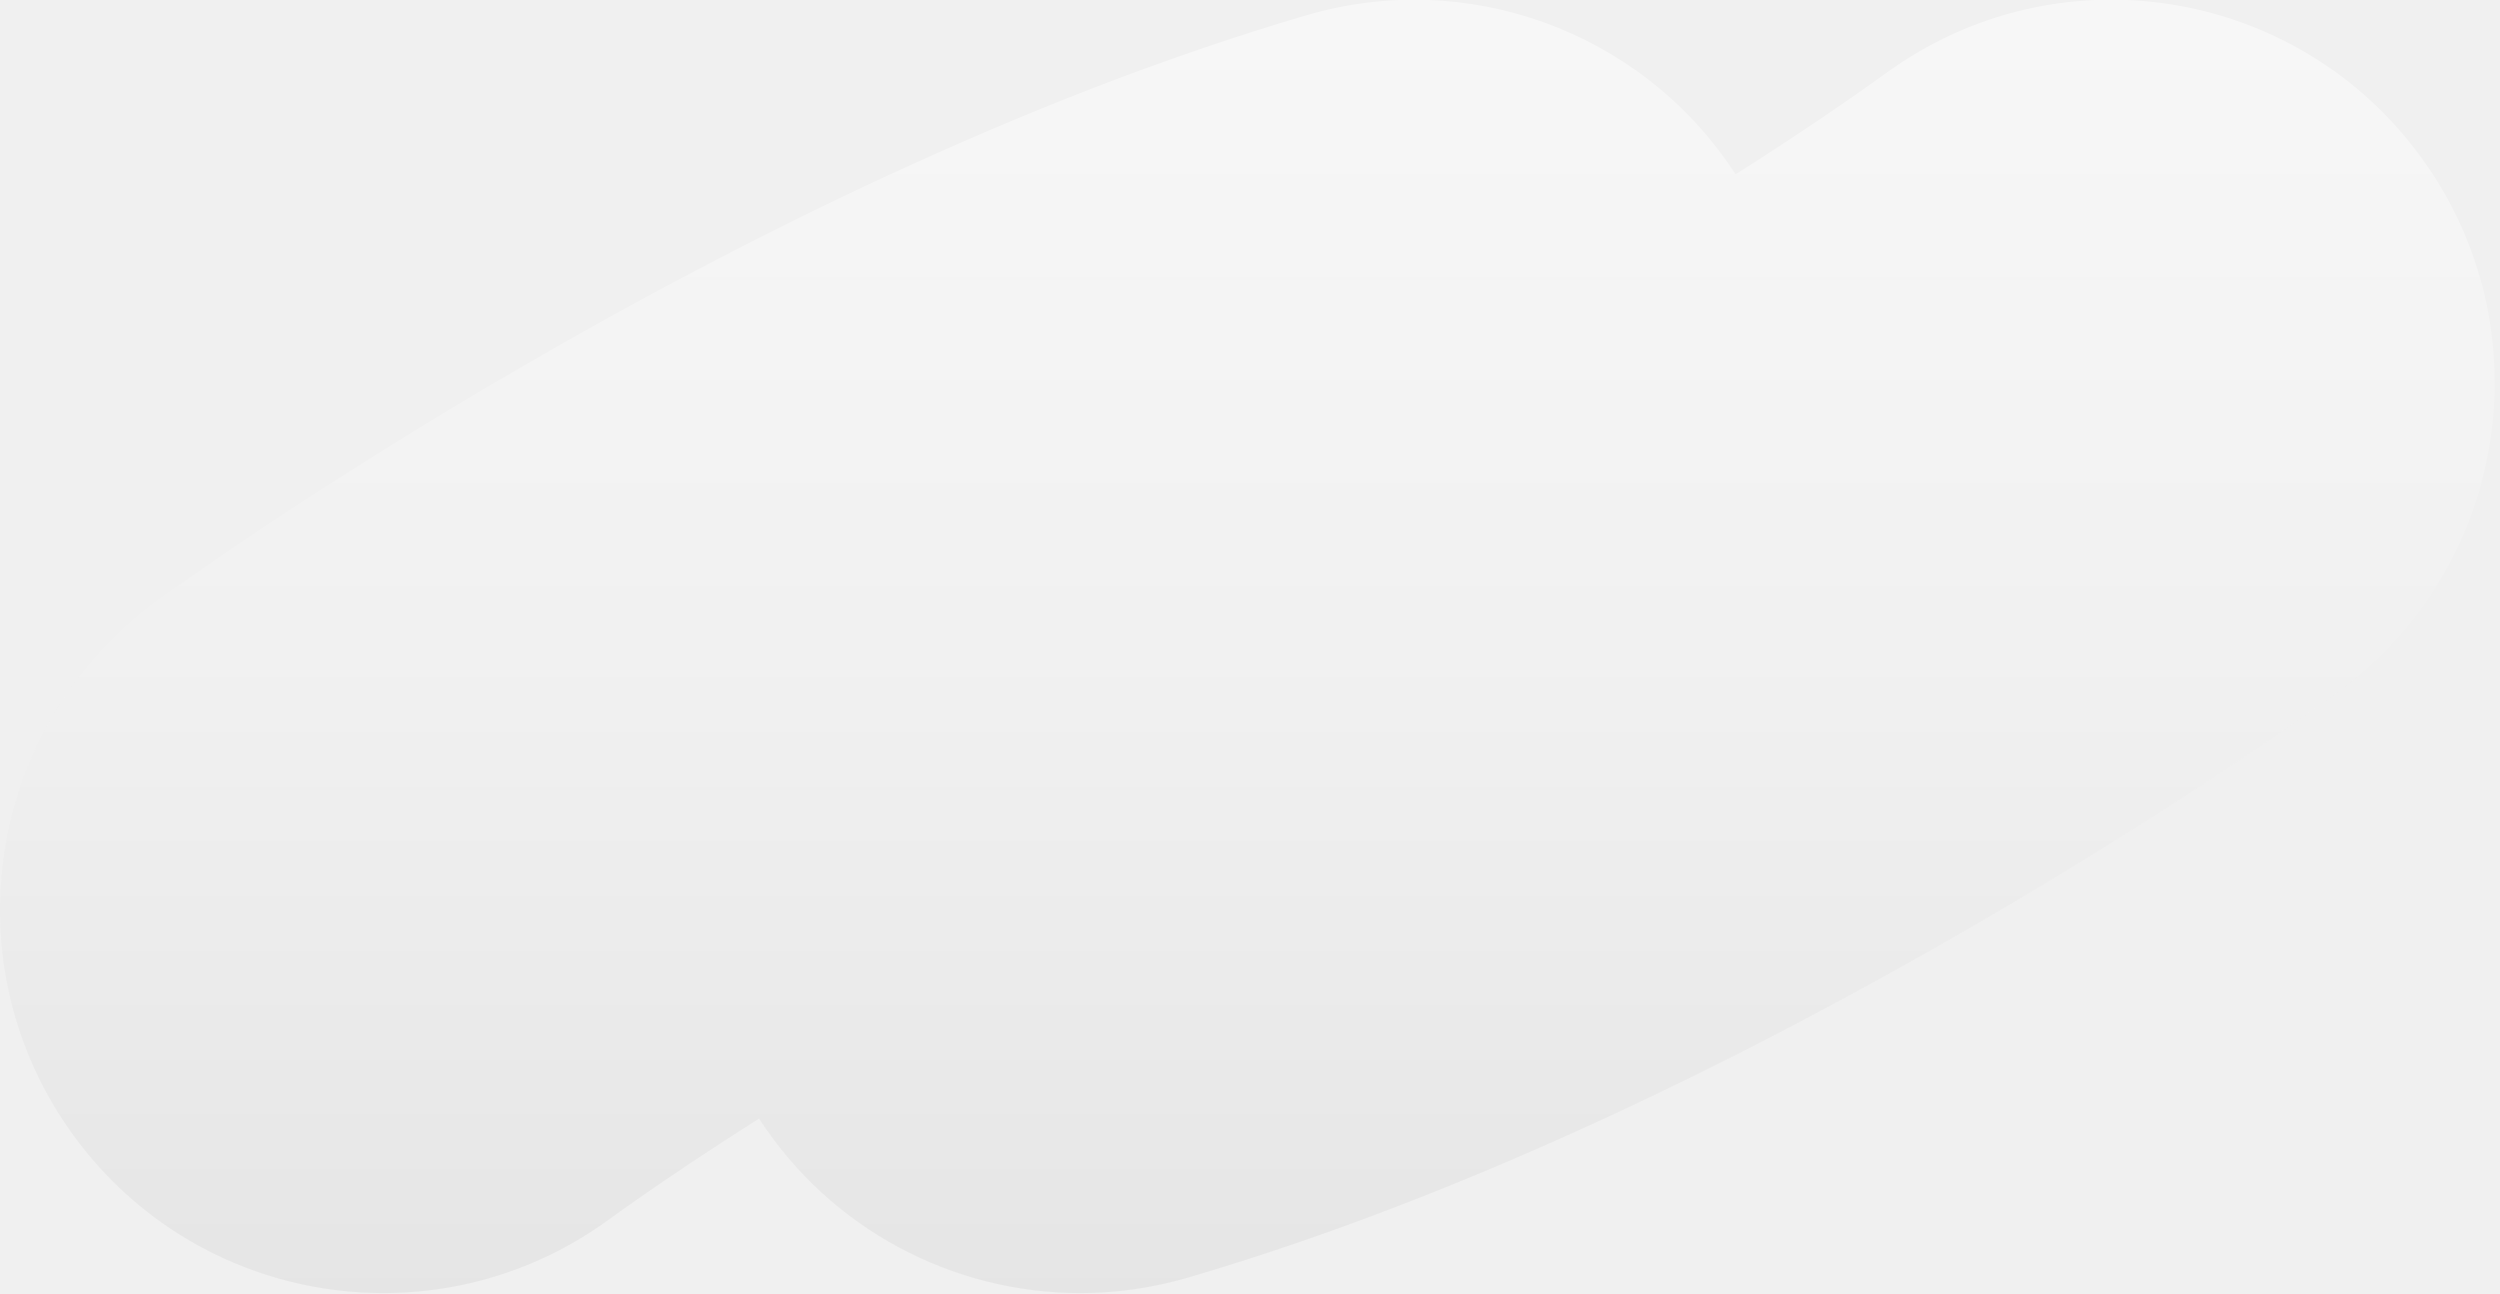
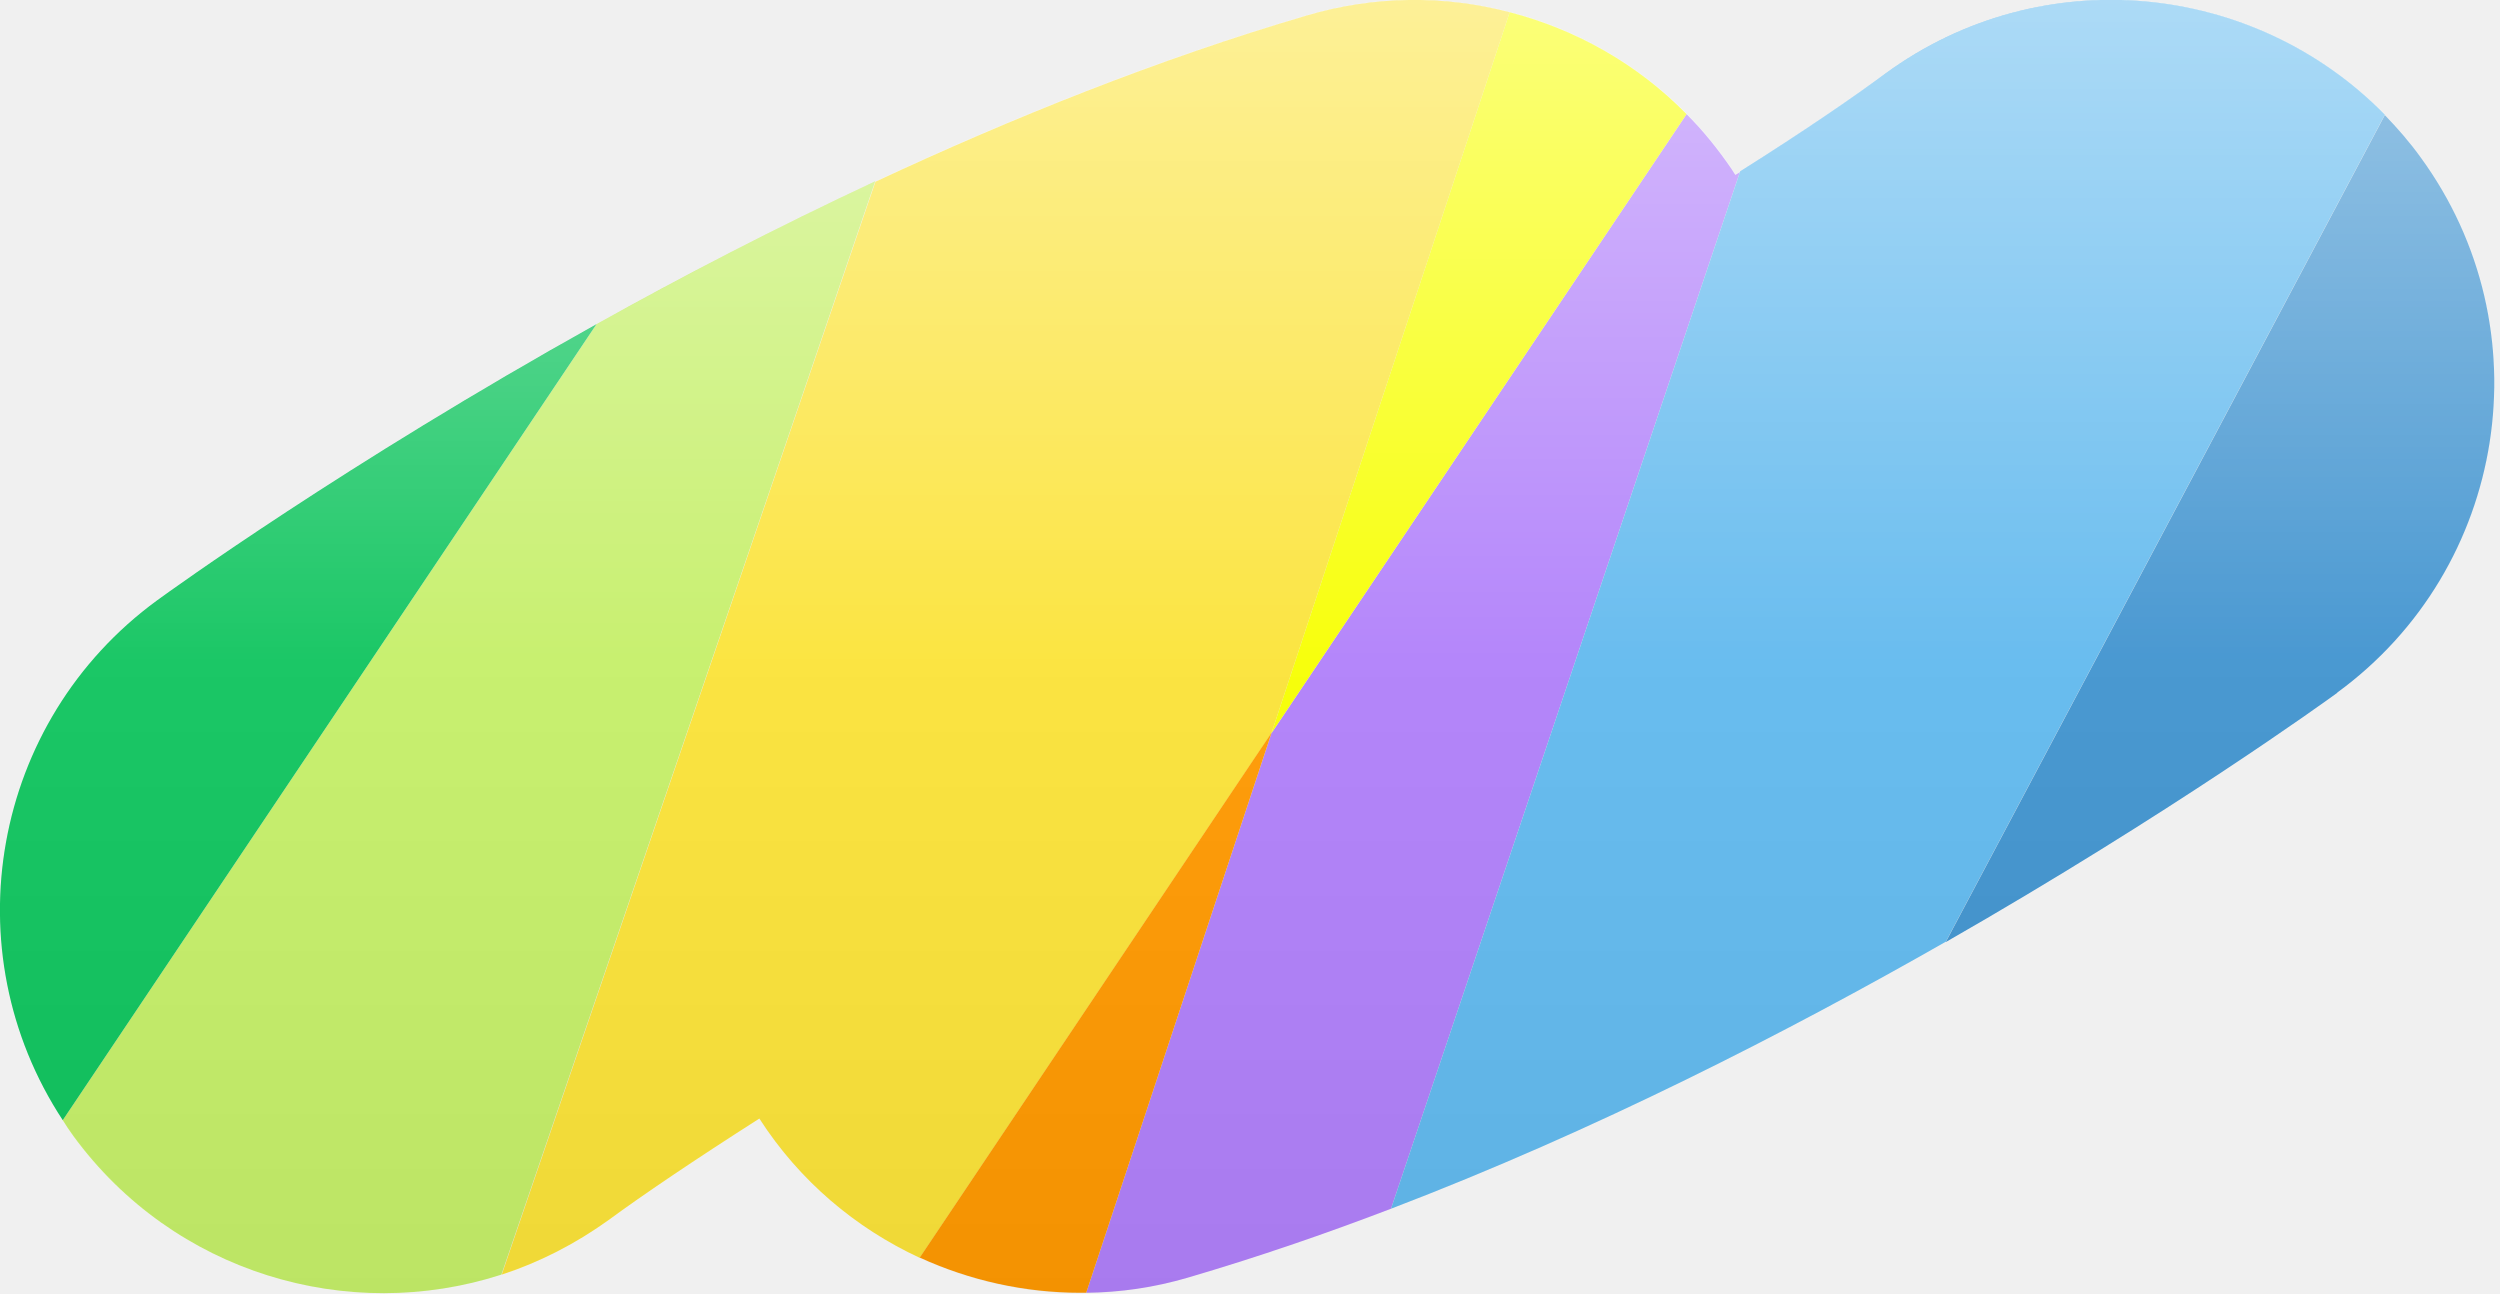
<svg xmlns="http://www.w3.org/2000/svg" width="29" height="15" viewBox="0 0 29 15" fill="none">
-   <path d="M12.533 15C11.055 15 9.638 14.261 8.805 12.975C8.048 13.455 7.448 13.867 7.065 14.145C5.081 15.592 2.303 15.158 0.855 13.174C-0.592 11.19 -0.157 8.411 1.826 6.964C2.096 6.769 8.505 2.126 15.158 0.176C17.014 -0.367 19.012 0.353 20.093 1.961L20.111 1.988C20.111 1.988 20.126 2.01 20.134 2.021C20.891 1.541 21.491 1.129 21.874 0.851C23.858 -0.596 26.636 -0.161 28.084 1.823C29.531 3.806 29.096 6.585 27.113 8.033C26.843 8.228 20.434 12.87 13.781 14.82C13.369 14.94 12.949 15 12.533 15Z" fill="url(#paint0_linear_283_3521)" />
+   <g clip-path="url(#clip0_283_3511)">
+     <path d="M10.151 2.108C9.128 5.119 7.084 11.081 5.816 14.786C4.039 15.36 2.018 14.771 0.851 13.178C0.806 13.117 0.765 13.054 0.728 12.994L6.919 3.761C7.905 3.21 8.996 2.644 10.151 2.104V2.108Z" fill="#C5EF68" />
+     <path d="M17.512 0.143L14.749 8.505L10.669 14.591C9.926 14.246 9.274 13.699 8.809 12.975C8.051 13.459 7.448 13.867 7.065 14.149C6.675 14.43 6.255 14.644 5.82 14.786C7.088 11.081 9.128 5.123 10.155 2.108C11.738 1.369 13.436 0.686 15.158 0.18C15.945 -0.052 16.759 -0.056 17.516 0.143H17.512Z" fill="#FBE338" />
+     <path d="M20.186 1.988L16.136 14.021C15.36 14.318 14.572 14.588 13.781 14.82C13.387 14.936 12.994 14.992 12.6 14.996L14.749 8.505L19.564 1.324C19.755 1.515 19.931 1.733 20.089 1.965L20.108 1.995C20.108 1.995 20.122 2.018 20.13 2.029C20.149 2.018 20.168 2.006 20.186 1.995V1.988Z" fill="#B07FFA" />
+     <path d="M14.749 8.505L12.6 14.996C12.578 14.996 12.551 14.996 12.529 14.996C11.887 14.996 11.25 14.854 10.669 14.588L14.749 8.501V8.505Z" fill="#FF9900" />
+     <path d="M27.664 1.331L22.571 10.924C20.738 11.97 18.503 13.117 16.136 14.021L20.186 1.988C20.918 1.526 21.503 1.125 21.874 0.851C23.677 -0.465 26.145 -0.221 27.664 1.331Z" fill="#61B9EE" />
+     <path d="M27.113 8.036C26.974 8.137 25.185 9.431 22.571 10.928L27.664 1.335C27.81 1.485 27.953 1.65 28.08 1.826C29.527 3.81 29.089 6.592 27.109 8.036H27.113Z" fill="#4093CF" />
+     <path d="M6.919 3.761L0.728 12.994C-0.566 11.025 -0.097 8.366 1.823 6.964C1.973 6.855 4.005 5.385 6.919 3.761Z" fill="#0FC45E" />
+     <path d="M19.564 1.324L14.749 8.505L17.512 0.142C18.281 0.341 18.994 0.742 19.564 1.324Z" fill="#F7FF00" />
+     <path d="M12.533 15C11.055 15 9.638 14.261 8.805 12.975C8.048 13.455 7.448 13.867 7.065 14.145C5.081 15.592 2.303 15.158 0.855 13.174C-0.592 11.19 -0.157 8.411 1.826 6.964C2.096 6.769 8.505 2.126 15.158 0.176C17.014 -0.367 19.012 0.353 20.093 1.961L20.111 1.988C20.111 1.988 20.126 2.01 20.134 2.021C20.891 1.541 21.491 1.129 21.874 0.851C23.858 -0.596 26.636 -0.161 28.084 1.823C29.531 3.806 29.096 6.585 27.113 8.033C26.843 8.228 20.434 12.87 13.781 14.82C13.369 14.94 12.949 15 12.533 15Z" fill="url(#paint0_linear_283_3511)" />
+   </g>
  <defs>
-     <linearGradient id="paint0_linear_283_3521" x1="14.467" y1="-0.379" x2="14.467" y2="15.776" gradientUnits="userSpaceOnUse">
+     <linearGradient id="paint0_linear_283_3511" x1="14.467" y1="-0.379" x2="14.467" y2="15.776" gradientUnits="userSpaceOnUse">
      <stop stop-color="white" stop-opacity="0.5" />
      <stop offset="0.5" stop-color="white" stop-opacity="0.05" />
      <stop offset="1" stop-opacity="0.05" />
    </linearGradient>
+     <clipPath id="clip0_283_3511">
+       <rect width="28.935" height="15" fill="white" />
+     </clipPath>
  </defs>
</svg>
